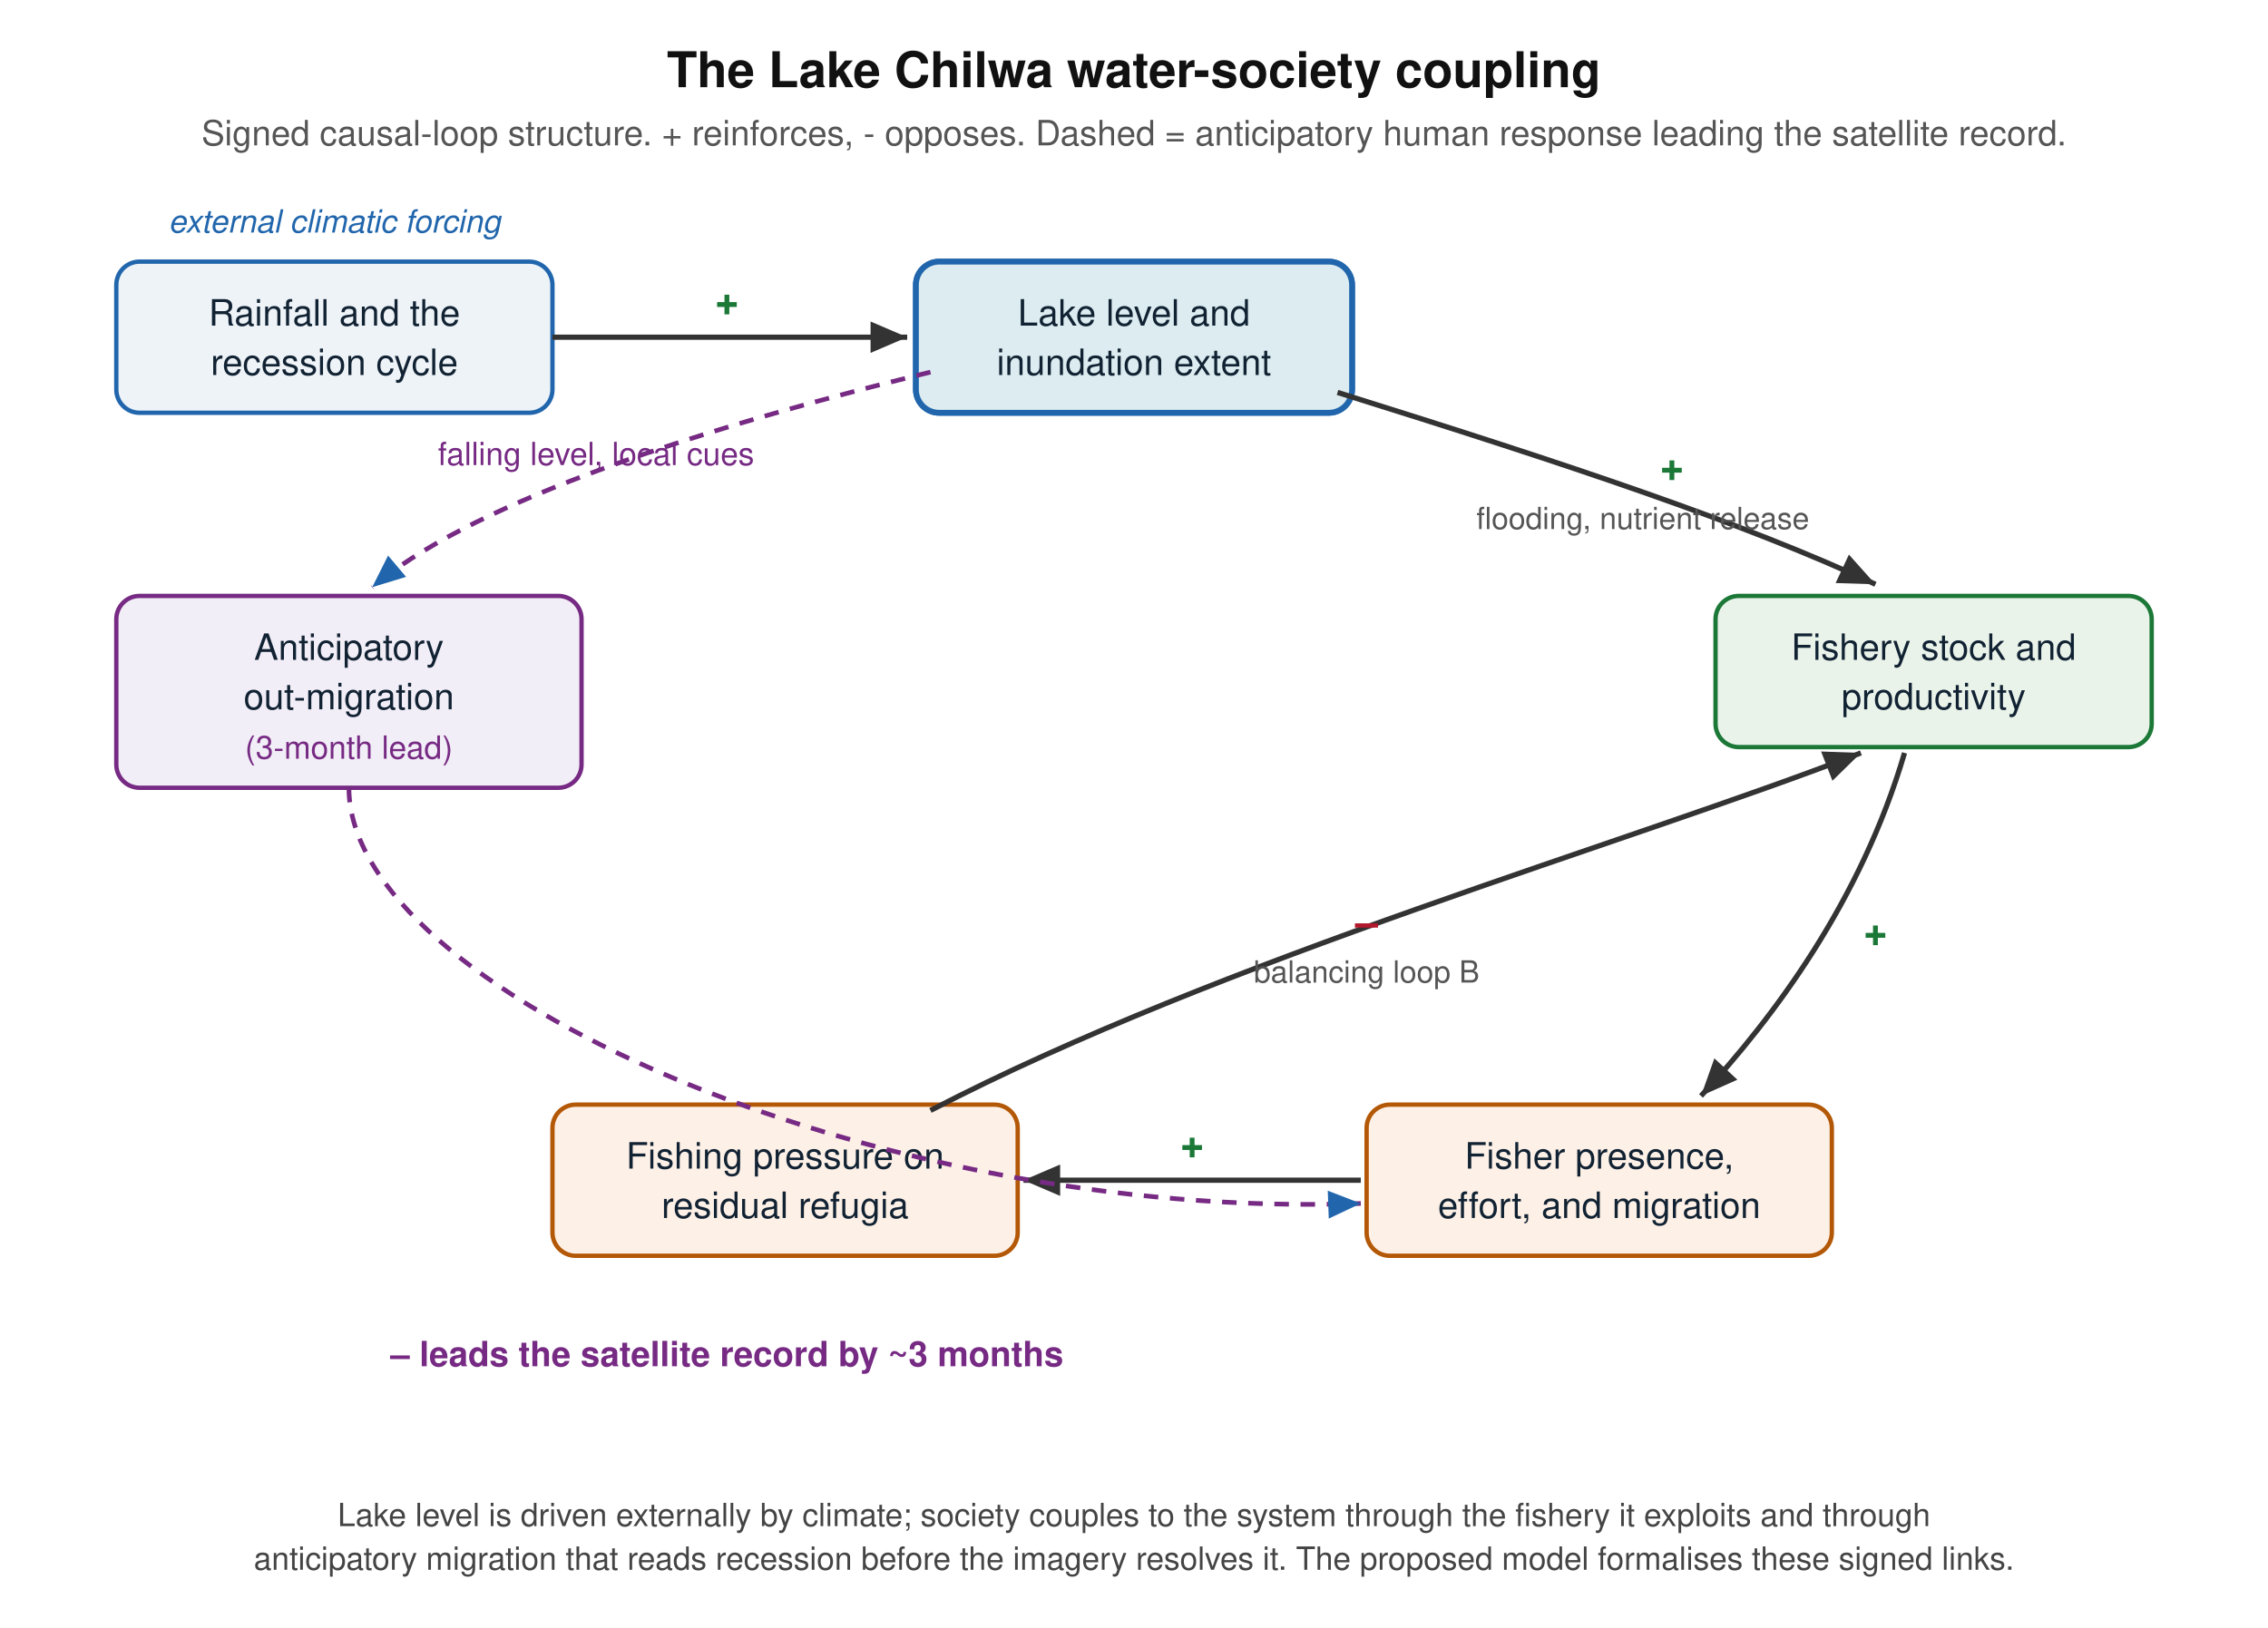
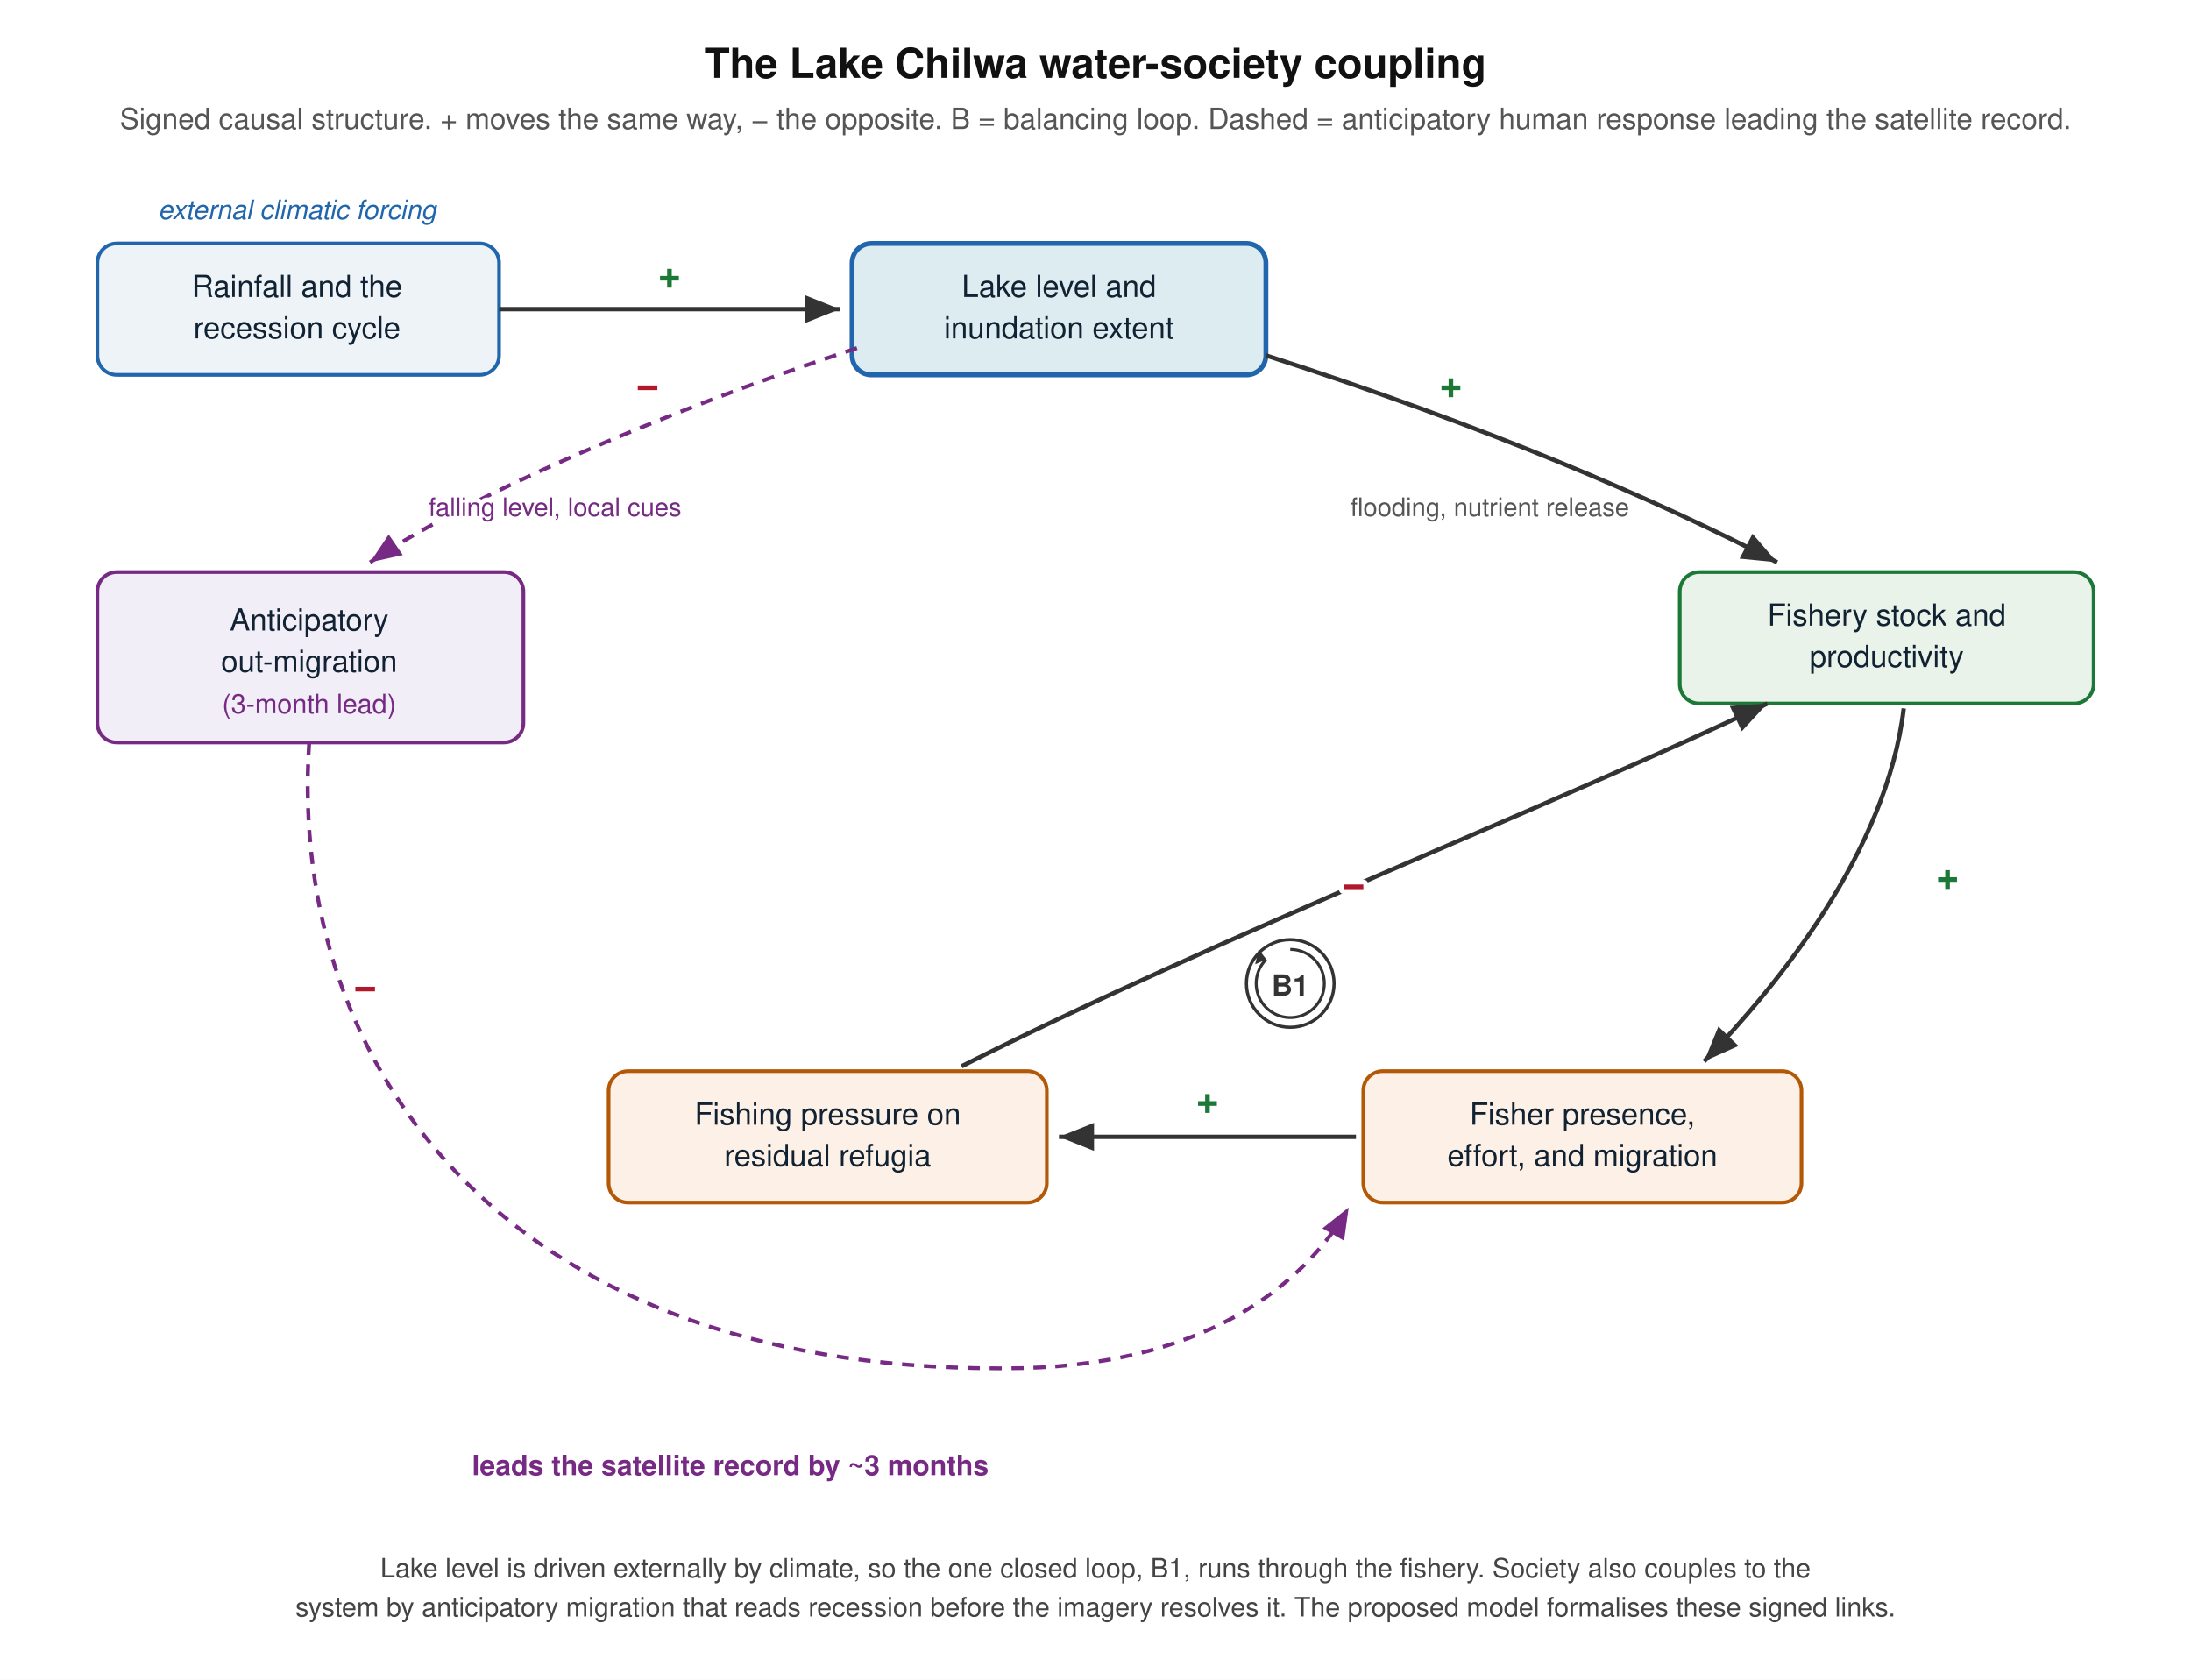
- <svg xmlns="http://www.w3.org/2000/svg" viewBox="0 0 780 560" font-family="Helvetica, Arial, sans-serif">
+ <svg xmlns="http://www.w3.org/2000/svg" viewBox="0 0 900 690" font-family="Helvetica, Arial, sans-serif">
  <defs>
-     <marker id="arrow" markerWidth="9" markerHeight="9" refX="7" refY="3" orient="auto" markerUnits="strokeWidth">
-       <path d="M0,0 L7,3 L0,6 Z" fill="#333" />
+     <marker id="arrow" markerWidth="10" markerHeight="10" refX="8" refY="3.2" orient="auto" markerUnits="strokeWidth">
+       <path d="M0,0 L8,3.2 L0,6.4 Z" fill="#333" />
    </marker>
-     <marker id="arrowblue" markerWidth="9" markerHeight="9" refX="7" refY="3" orient="auto" markerUnits="strokeWidth">
-       <path d="M0,0 L7,3 L0,6 Z" fill="#2166ac" />
+     <marker id="arrowpurple" markerWidth="10" markerHeight="10" refX="8" refY="3.2" orient="auto" markerUnits="strokeWidth">
+       <path d="M0,0 L8,3.2 L0,6.4 Z" fill="#762a83" />
    </marker>
+     <style>
+       .halo { paint-order: stroke fill; stroke: #fff; stroke-width: 4px; stroke-linejoin: round; }
+       .box  { font-size: 12.5px; fill: #123; }
+       .sign { font-size: 16px; font-weight: bold; }
+       .pos  { fill: #1b7837; }
+       .neg  { fill: #b2182b; }
+       .note { font-size: 10.5px; fill: #555; }
+     </style>
  </defs>
-   <rect x="0" y="0" width="780" height="560" fill="white" />
-   <text x="390" y="30" text-anchor="middle" font-size="17" font-weight="bold" fill="#111">The Lake Chilwa water-society coupling</text>
-   <text x="390" y="50" text-anchor="middle" font-size="12" fill="#555">Signed causal-loop structure. + reinforces, - opposes. Dashed = anticipatory human response leading the satellite record.</text>
-   <rect x="40" y="90" width="150" height="52" rx="8" fill="#eef3f8" stroke="#2166ac" stroke-width="1.5" />
-   <text x="115" y="112" text-anchor="middle" font-size="12.5" fill="#123">Rainfall and the</text>
-   <text x="115" y="129" text-anchor="middle" font-size="12.5" fill="#123">recession cycle</text>
-   <text x="115" y="80" text-anchor="middle" font-size="11" fill="#2166ac" font-style="italic">external climatic forcing</text>
-   <rect x="315" y="90" width="150" height="52" rx="8" fill="#dced f0" stroke="#2166ac" stroke-width="2" />
-   <rect x="315" y="90" width="150" height="52" rx="8" fill="#dcecf0" stroke="#2166ac" stroke-width="2" />
-   <text x="390" y="112" text-anchor="middle" font-size="12.5" fill="#123">Lake level and</text>
-   <text x="390" y="129" text-anchor="middle" font-size="12.5" fill="#123">inundation extent</text>
-   <rect x="590" y="205" width="150" height="52" rx="8" fill="#eaf3ea" stroke="#1b7837" stroke-width="1.5" />
-   <text x="665" y="227" text-anchor="middle" font-size="12.5" fill="#123">Fishery stock and</text>
-   <text x="665" y="244" text-anchor="middle" font-size="12.5" fill="#123">productivity</text>
-   <rect x="470" y="380" width="160" height="52" rx="8" fill="#fdf0e6" stroke="#b35806" stroke-width="1.5" />
-   <text x="550" y="402" text-anchor="middle" font-size="12.5" fill="#123">Fisher presence,</text>
-   <text x="550" y="419" text-anchor="middle" font-size="12.5" fill="#123">effort, and migration</text>
-   <rect x="190" y="380" width="160" height="52" rx="8" fill="#fdf0e6" stroke="#b35806" stroke-width="1.5" />
-   <text x="270" y="402" text-anchor="middle" font-size="12.5" fill="#123">Fishing pressure on</text>
-   <text x="270" y="419" text-anchor="middle" font-size="12.5" fill="#123">residual refugia</text>
-   <rect x="40" y="205" width="160" height="66" rx="8" fill="#f2eef7" stroke="#762a83" stroke-width="1.5" />
-   <text x="120" y="227" text-anchor="middle" font-size="12.5" fill="#123">Anticipatory</text>
-   <text x="120" y="244" text-anchor="middle" font-size="12.5" fill="#123">out-migration</text>
-   <text x="120" y="261" text-anchor="middle" font-size="11" fill="#762a83">(3-month lead)</text>
-   <line x1="190" y1="116" x2="312" y2="116" stroke="#333" stroke-width="1.8" marker-end="url(#arrow)" />
-   <text x="250" y="108" text-anchor="middle" font-size="14" fill="#1b7837" font-weight="bold">+</text>
-   <path d="M460,135 C540,160 600,180 645,201" fill="none" stroke="#333" stroke-width="1.8" marker-end="url(#arrow)" />
-   <text x="575" y="165" text-anchor="middle" font-size="14" fill="#1b7837" font-weight="bold">+</text>
-   <text x="565" y="182" text-anchor="middle" font-size="10.5" fill="#555">flooding, nutrient release</text>
-   <path d="M655,259 C640,310 610,350 585,377" fill="none" stroke="#333" stroke-width="1.8" marker-end="url(#arrow)" />
-   <text x="645" y="325" text-anchor="middle" font-size="14" fill="#1b7837" font-weight="bold">+</text>
-   <line x1="468" y1="406" x2="352" y2="406" stroke="#333" stroke-width="1.8" marker-end="url(#arrow)" />
-   <text x="410" y="398" text-anchor="middle" font-size="14" fill="#1b7837" font-weight="bold">+</text>
-   <path d="M320,382 C420,330 560,290 640,259" fill="none" stroke="#333" stroke-width="1.8" marker-end="url(#arrow)" />
-   <text x="470" y="322" text-anchor="middle" font-size="14" fill="#b2182b" font-weight="bold">–</text>
-   <text x="470" y="338" text-anchor="middle" font-size="10.5" fill="#555">balancing loop B</text>
-   <path d="M320,128 C230,150 160,175 128,202" fill="none" stroke="#762a83" stroke-width="1.6" stroke-dasharray="5,4" marker-end="url(#arrowblue)" />
-   <text x="205" y="160" text-anchor="middle" font-size="11" fill="#762a83">falling level, local cues</text>
-   <path d="M120,271 C120,340 300,420 468,414" fill="none" stroke="#762a83" stroke-width="1.6" stroke-dasharray="5,4" marker-end="url(#arrowblue)" />
-   <text x="250" y="470" text-anchor="middle" font-size="12" fill="#762a83" font-weight="bold">– leads the satellite record by ~3 months</text>
-   <text x="390" y="525" text-anchor="middle" font-size="11" fill="#444">Lake level is driven externally by climate; society couples to the system through the fishery it exploits and through</text>
-   <text x="390" y="540" text-anchor="middle" font-size="11" fill="#444">anticipatory migration that reads recession before the imagery resolves it. The proposed model formalises these signed links.</text>
+   <rect x="0" y="0" width="900" height="690" fill="white" />
+   <text x="450" y="32" text-anchor="middle" font-size="17" font-weight="bold" fill="#111">The Lake Chilwa water-society coupling</text>
+   <text x="450" y="53" text-anchor="middle" font-size="12" fill="#555">Signed causal structure. + moves the same way, − the opposite. B = balancing loop. Dashed = anticipatory human response leading the satellite record.</text>
+   <rect x="40" y="100" width="165" height="54" rx="8" fill="#eef3f8" stroke="#2166ac" stroke-width="1.5" />
+   <text x="122" y="122" text-anchor="middle" class="box">Rainfall and the</text>
+   <text x="122" y="139" text-anchor="middle" class="box">recession cycle</text>
+   <text x="122" y="90" text-anchor="middle" font-size="11" fill="#2166ac" font-style="italic">external climatic forcing</text>
+   <rect x="350" y="100" width="170" height="54" rx="8" fill="#dcecf0" stroke="#2166ac" stroke-width="2" />
+   <text x="435" y="122" text-anchor="middle" class="box">Lake level and</text>
+   <text x="435" y="139" text-anchor="middle" class="box">inundation extent</text>
+   <rect x="690" y="235" width="170" height="54" rx="8" fill="#eaf3ea" stroke="#1b7837" stroke-width="1.5" />
+   <text x="775" y="257" text-anchor="middle" class="box">Fishery stock and</text>
+   <text x="775" y="274" text-anchor="middle" class="box">productivity</text>
+   <rect x="560" y="440" width="180" height="54" rx="8" fill="#fdf0e6" stroke="#b35806" stroke-width="1.5" />
+   <text x="650" y="462" text-anchor="middle" class="box">Fisher presence,</text>
+   <text x="650" y="479" text-anchor="middle" class="box">effort, and migration</text>
+   <rect x="250" y="440" width="180" height="54" rx="8" fill="#fdf0e6" stroke="#b35806" stroke-width="1.5" />
+   <text x="340" y="462" text-anchor="middle" class="box">Fishing pressure on</text>
+   <text x="340" y="479" text-anchor="middle" class="box">residual refugia</text>
+   <rect x="40" y="235" width="175" height="70" rx="8" fill="#f2eef7" stroke="#762a83" stroke-width="1.5" />
+   <text x="127" y="259" text-anchor="middle" class="box">Anticipatory</text>
+   <text x="127" y="276" text-anchor="middle" class="box">out-migration</text>
+   <text x="127" y="293" text-anchor="middle" font-size="11" fill="#762a83">(3-month lead)</text>
+   <line x1="205" y1="127" x2="345" y2="127" stroke="#333" stroke-width="1.8" marker-end="url(#arrow)" />
+   <text x="275" y="118" text-anchor="middle" class="sign pos halo">+</text>
+   <path d="M520,146 C610,175 680,205 730,231" fill="none" stroke="#333" stroke-width="1.8" marker-end="url(#arrow)" />
+   <text x="596" y="163" text-anchor="middle" class="sign pos halo">+</text>
+   <text x="612" y="212" text-anchor="middle" class="note halo">flooding, nutrient release</text>
+   <path d="M782,291 C775,350 730,405 700,436" fill="none" stroke="#333" stroke-width="1.8" marker-end="url(#arrow)" />
+   <text x="800" y="365" text-anchor="middle" class="sign pos halo">+</text>
+   <line x1="557" y1="467" x2="435" y2="467" stroke="#333" stroke-width="1.8" marker-end="url(#arrow)" />
+   <text x="496" y="457" text-anchor="middle" class="sign pos halo">+</text>
+   <path d="M395,438 C500,385 640,330 726,289" fill="none" stroke="#333" stroke-width="1.8" marker-end="url(#arrow)" />
+   <text x="556" y="368" text-anchor="middle" class="sign neg halo">−</text>
+   <path d="M352,143 C270,170 190,205 152,231" fill="none" stroke="#762a83" stroke-width="1.6" stroke-dasharray="5,4" marker-end="url(#arrowpurple)" />
+   <text x="266" y="163" text-anchor="middle" class="sign neg halo">−</text>
+   <text x="228" y="212" text-anchor="middle" font-size="10.5" fill="#762a83" class="halo">falling level, local cues</text>
+   <path d="M127,305 C118,440 210,566 420,562 C500,560 538,524 554,496" fill="none" stroke="#762a83" stroke-width="1.6" stroke-dasharray="5,4" marker-end="url(#arrowpurple)" />
+   <text x="150" y="410" text-anchor="middle" class="sign neg halo">−</text>
+   <text x="300" y="606" text-anchor="middle" font-size="11.5" fill="#762a83" font-weight="bold" class="halo">leads the satellite record by ~3 months</text>
+   <circle cx="530" cy="404" r="18" fill="#fff" stroke="#333" stroke-width="1.3" />
+   <path d="M530,390 a14,14 0 1,1 -9.9,4.1" fill="none" stroke="#333" stroke-width="1.2" />
+   <path d="M517,390 L520.2,394.1 L515.6,396.1 Z" fill="#333" />
+   <text x="530" y="409" text-anchor="middle" font-size="12" font-weight="bold" fill="#333">B1</text>
+   <text x="450" y="648" text-anchor="middle" font-size="11" fill="#444">Lake level is driven externally by climate, so the one closed loop, B1, runs through the fishery. Society also couples to the</text>
+   <text x="450" y="664" text-anchor="middle" font-size="11" fill="#444">system by anticipatory migration that reads recession before the imagery resolves it. The proposed model formalises these signed links.</text>
</svg>
